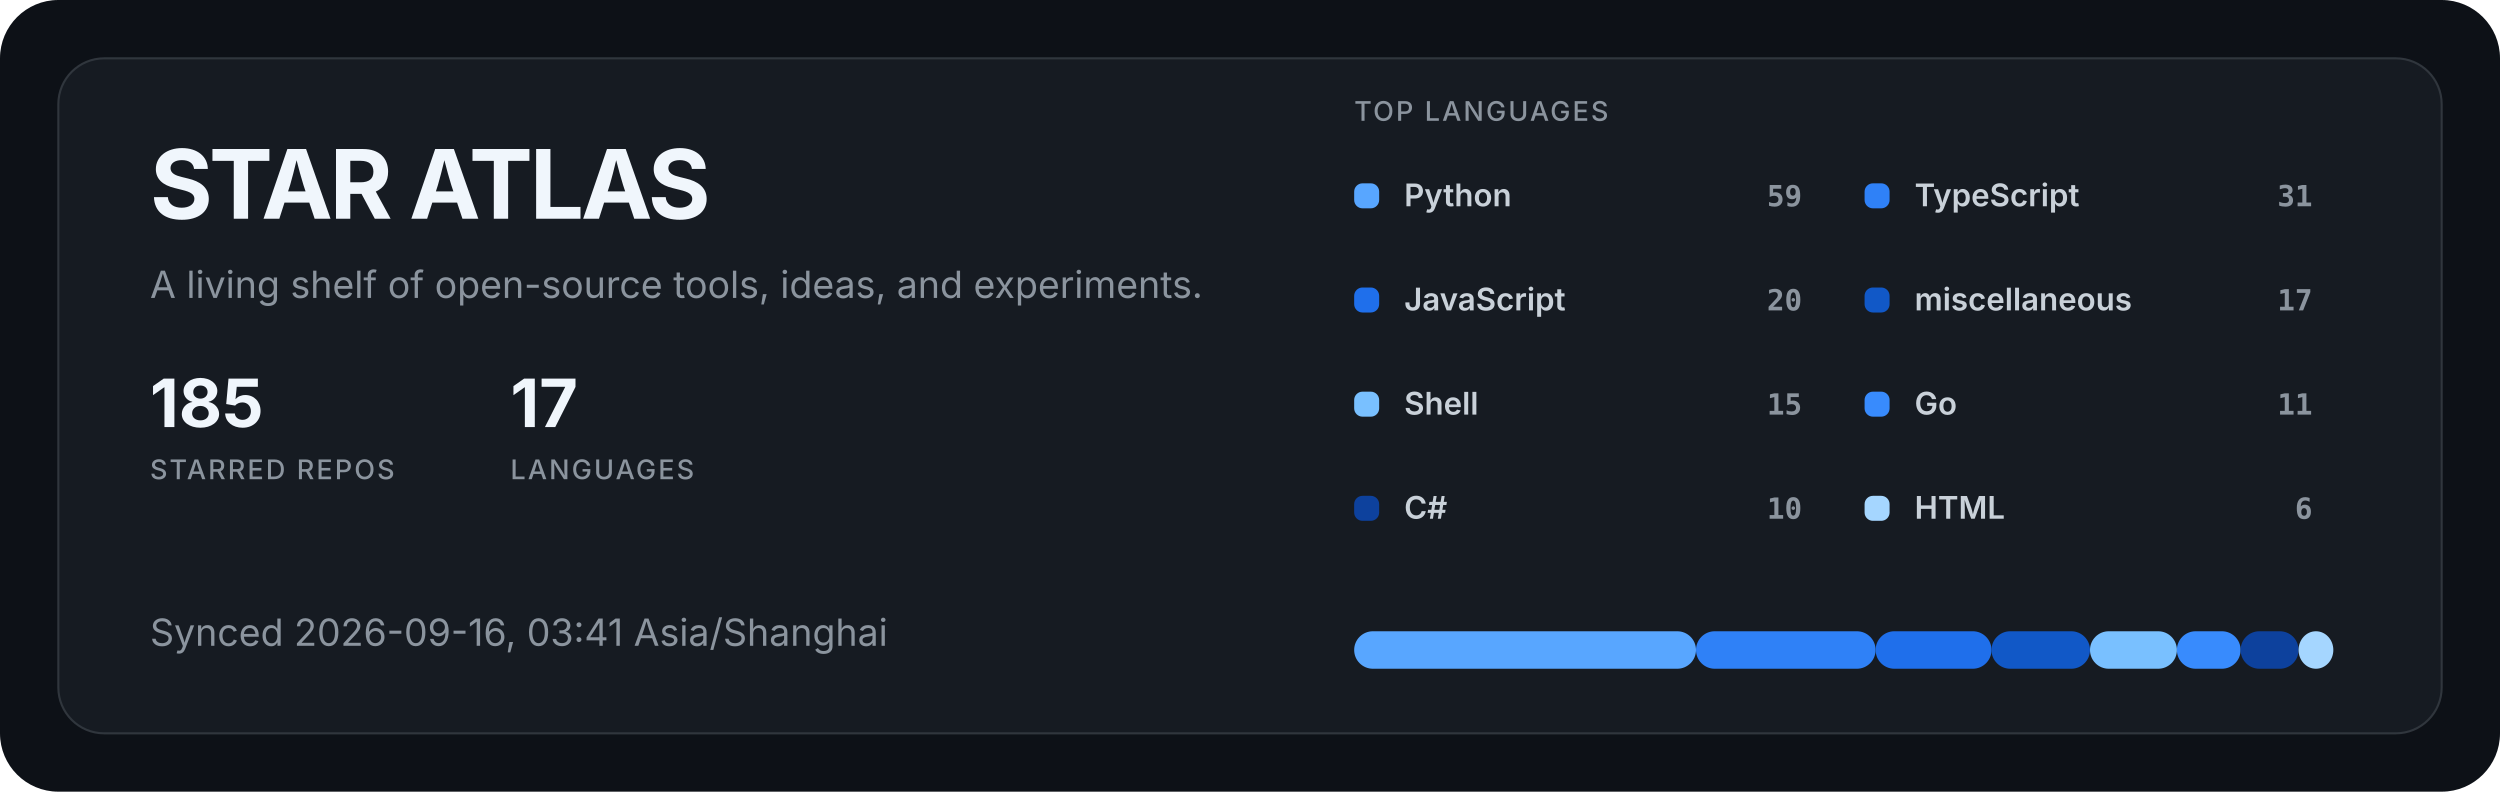
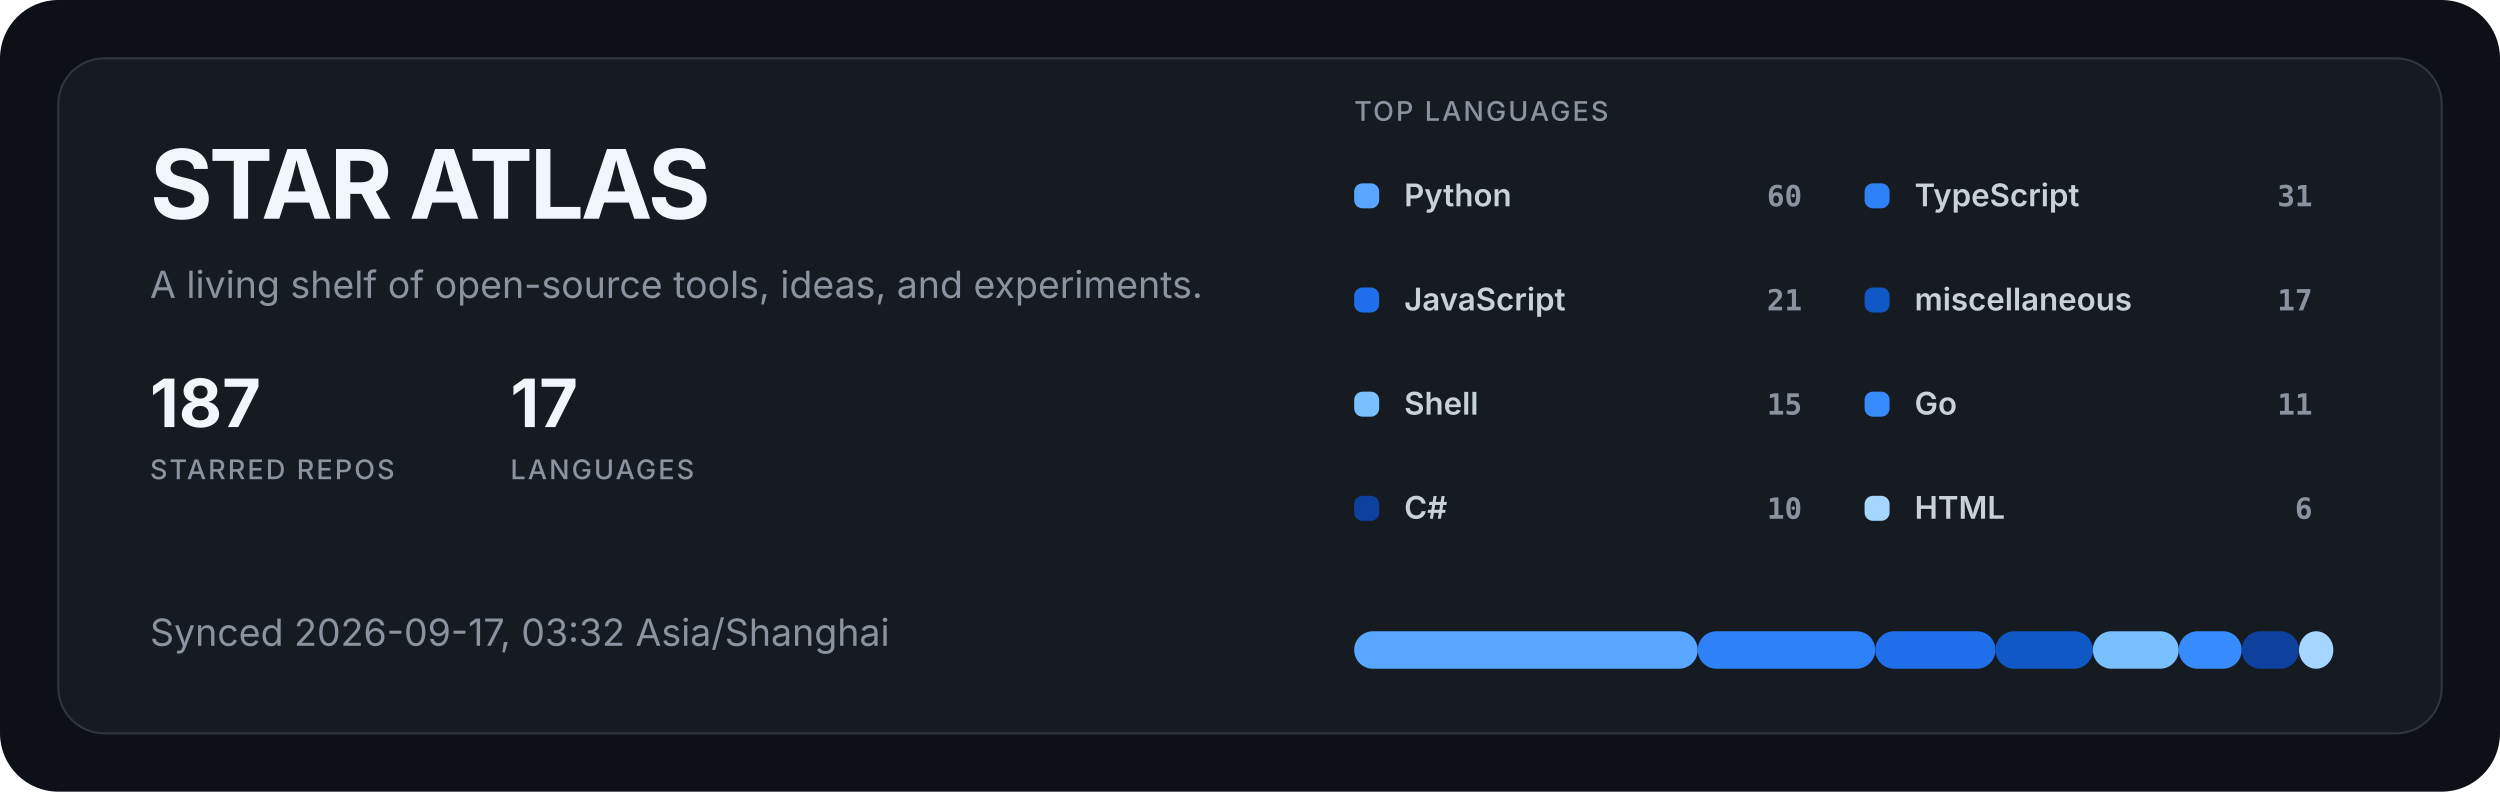
<svg xmlns="http://www.w3.org/2000/svg" width="1200" height="380" viewBox="0 0 1200 380" role="img" aria-labelledby="title description">
  <style>
  .title { fill: #f0f6fc; font: 700 46px -apple-system, BlinkMacSystemFont, "Segoe UI", sans-serif; letter-spacing: -1.5px; }
  .subtitle { fill: #8b949e; font: 400 18px -apple-system, BlinkMacSystemFont, "Segoe UI", sans-serif; }
  .metric { fill: #f0f6fc; font: 700 32px -apple-system, BlinkMacSystemFont, "Segoe UI", sans-serif; }
  .metric-label { fill: #8b949e; font: 500 13px -apple-system, BlinkMacSystemFont, "Segoe UI", sans-serif; letter-spacing: 1px; }
  .label { fill: #c9d1d9; font: 600 15px -apple-system, BlinkMacSystemFont, "Segoe UI", sans-serif; }
  .value { fill: #8b949e; font: 600 14px ui-monospace, SFMono-Regular, Consolas, monospace; }
</style>
  <rect width="1200" height="380" rx="28" fill="#0d1117" />
  <rect x="28" y="28" width="1144" height="324" rx="22" fill="#161b22" stroke="#30363d" />
  <text x="72" y="105" class="title">STAR ATLAS</text>
  <text x="72" y="143" class="subtitle">A living shelf of open-source tools, ideas, and experiments.</text>
  <g transform="translate(72 205)">
-     <text class="metric">185</text>
+     <text class="metric">187</text>
    <text y="25" class="metric-label">STARRED REPOS</text>
  </g>
  <g transform="translate(245 205)">
    <text class="metric">17</text>
    <text y="25" class="metric-label">LANGUAGES</text>
  </g>
-   <text x="72" y="310" class="subtitle">Synced 2026-09-16, 03:41 Asia/Shanghai</text>
+   <text x="72" y="310" class="subtitle">Synced 2026-09-17, 03:32 Asia/Shanghai</text>
  <text x="650" y="58" class="metric-label">TOP LANGUAGES</text>
  <g transform="translate(650 88)">
    <rect width="12" height="12" rx="4" fill="#58a6ff" />
    <text x="24" y="11" class="label">Python</text>
-     <text x="215" y="11" text-anchor="end" class="value">59</text>
+     <text x="215" y="11" text-anchor="end" class="value">60</text>
  </g>
  <g transform="translate(895 88)">
    <rect width="12" height="12" rx="4" fill="#2f81f7" />
    <text x="24" y="11" class="label">TypeScript</text>
    <text x="215" y="11" text-anchor="end" class="value">31</text>
  </g>
  <g transform="translate(650 138)">
    <rect width="12" height="12" rx="4" fill="#1f6feb" />
    <text x="24" y="11" class="label">JavaScript</text>
-     <text x="215" y="11" text-anchor="end" class="value">20</text>
+     <text x="215" y="11" text-anchor="end" class="value">21</text>
  </g>
  <g transform="translate(895 138)">
    <rect width="12" height="12" rx="4" fill="#1158c7" />
    <text x="24" y="11" class="label">miscellaneous</text>
    <text x="215" y="11" text-anchor="end" class="value">17</text>
  </g>
  <g transform="translate(650 188)">
    <rect width="12" height="12" rx="4" fill="#79c0ff" />
    <text x="24" y="11" class="label">Shell</text>
    <text x="215" y="11" text-anchor="end" class="value">15</text>
  </g>
  <g transform="translate(895 188)">
    <rect width="12" height="12" rx="4" fill="#388bfd" />
    <text x="24" y="11" class="label">Go</text>
    <text x="215" y="11" text-anchor="end" class="value">11</text>
  </g>
  <g transform="translate(650 238)">
    <rect width="12" height="12" rx="4" fill="#0d419d" />
    <text x="24" y="11" class="label">C#</text>
    <text x="215" y="11" text-anchor="end" class="value">10</text>
  </g>
  <g transform="translate(895 238)">
    <rect width="12" height="12" rx="4" fill="#a5d6ff" />
    <text x="24" y="11" class="label">HTML</text>
    <text x="215" y="11" text-anchor="end" class="value">6</text>
  </g>
-   <rect x="650.00" y="303" width="164.08" height="18" rx="9" fill="#58a6ff" />
-   <rect x="814.08" y="303" width="86.21" height="18" rx="9" fill="#2f81f7" />
-   <rect x="900.30" y="303" width="55.62" height="18" rx="9" fill="#1f6feb" />
-   <rect x="955.92" y="303" width="47.28" height="18" rx="9" fill="#1158c7" />
-   <rect x="1003.20" y="303" width="41.72" height="18" rx="9" fill="#79c0ff" />
-   <rect x="1044.91" y="303" width="30.59" height="18" rx="9" fill="#388bfd" />
-   <rect x="1075.50" y="303" width="27.81" height="18" rx="9" fill="#0d419d" />
-   <rect x="1103.31" y="303" width="16.69" height="18" rx="9" fill="#a5d6ff" />
+   <rect x="650.00" y="303" width="164.91" height="18" rx="9" fill="#58a6ff" />
+   <rect x="814.91" y="303" width="85.20" height="18" rx="9" fill="#2f81f7" />
+   <rect x="900.12" y="303" width="57.72" height="18" rx="9" fill="#1f6feb" />
+   <rect x="957.84" y="303" width="46.73" height="18" rx="9" fill="#1158c7" />
+   <rect x="1004.56" y="303" width="41.23" height="18" rx="9" fill="#79c0ff" />
+   <rect x="1045.79" y="303" width="30.23" height="18" rx="9" fill="#388bfd" />
+   <rect x="1076.02" y="303" width="27.49" height="18" rx="9" fill="#0d419d" />
+   <rect x="1103.51" y="303" width="16.49" height="18" rx="9" fill="#a5d6ff" />
</svg>
